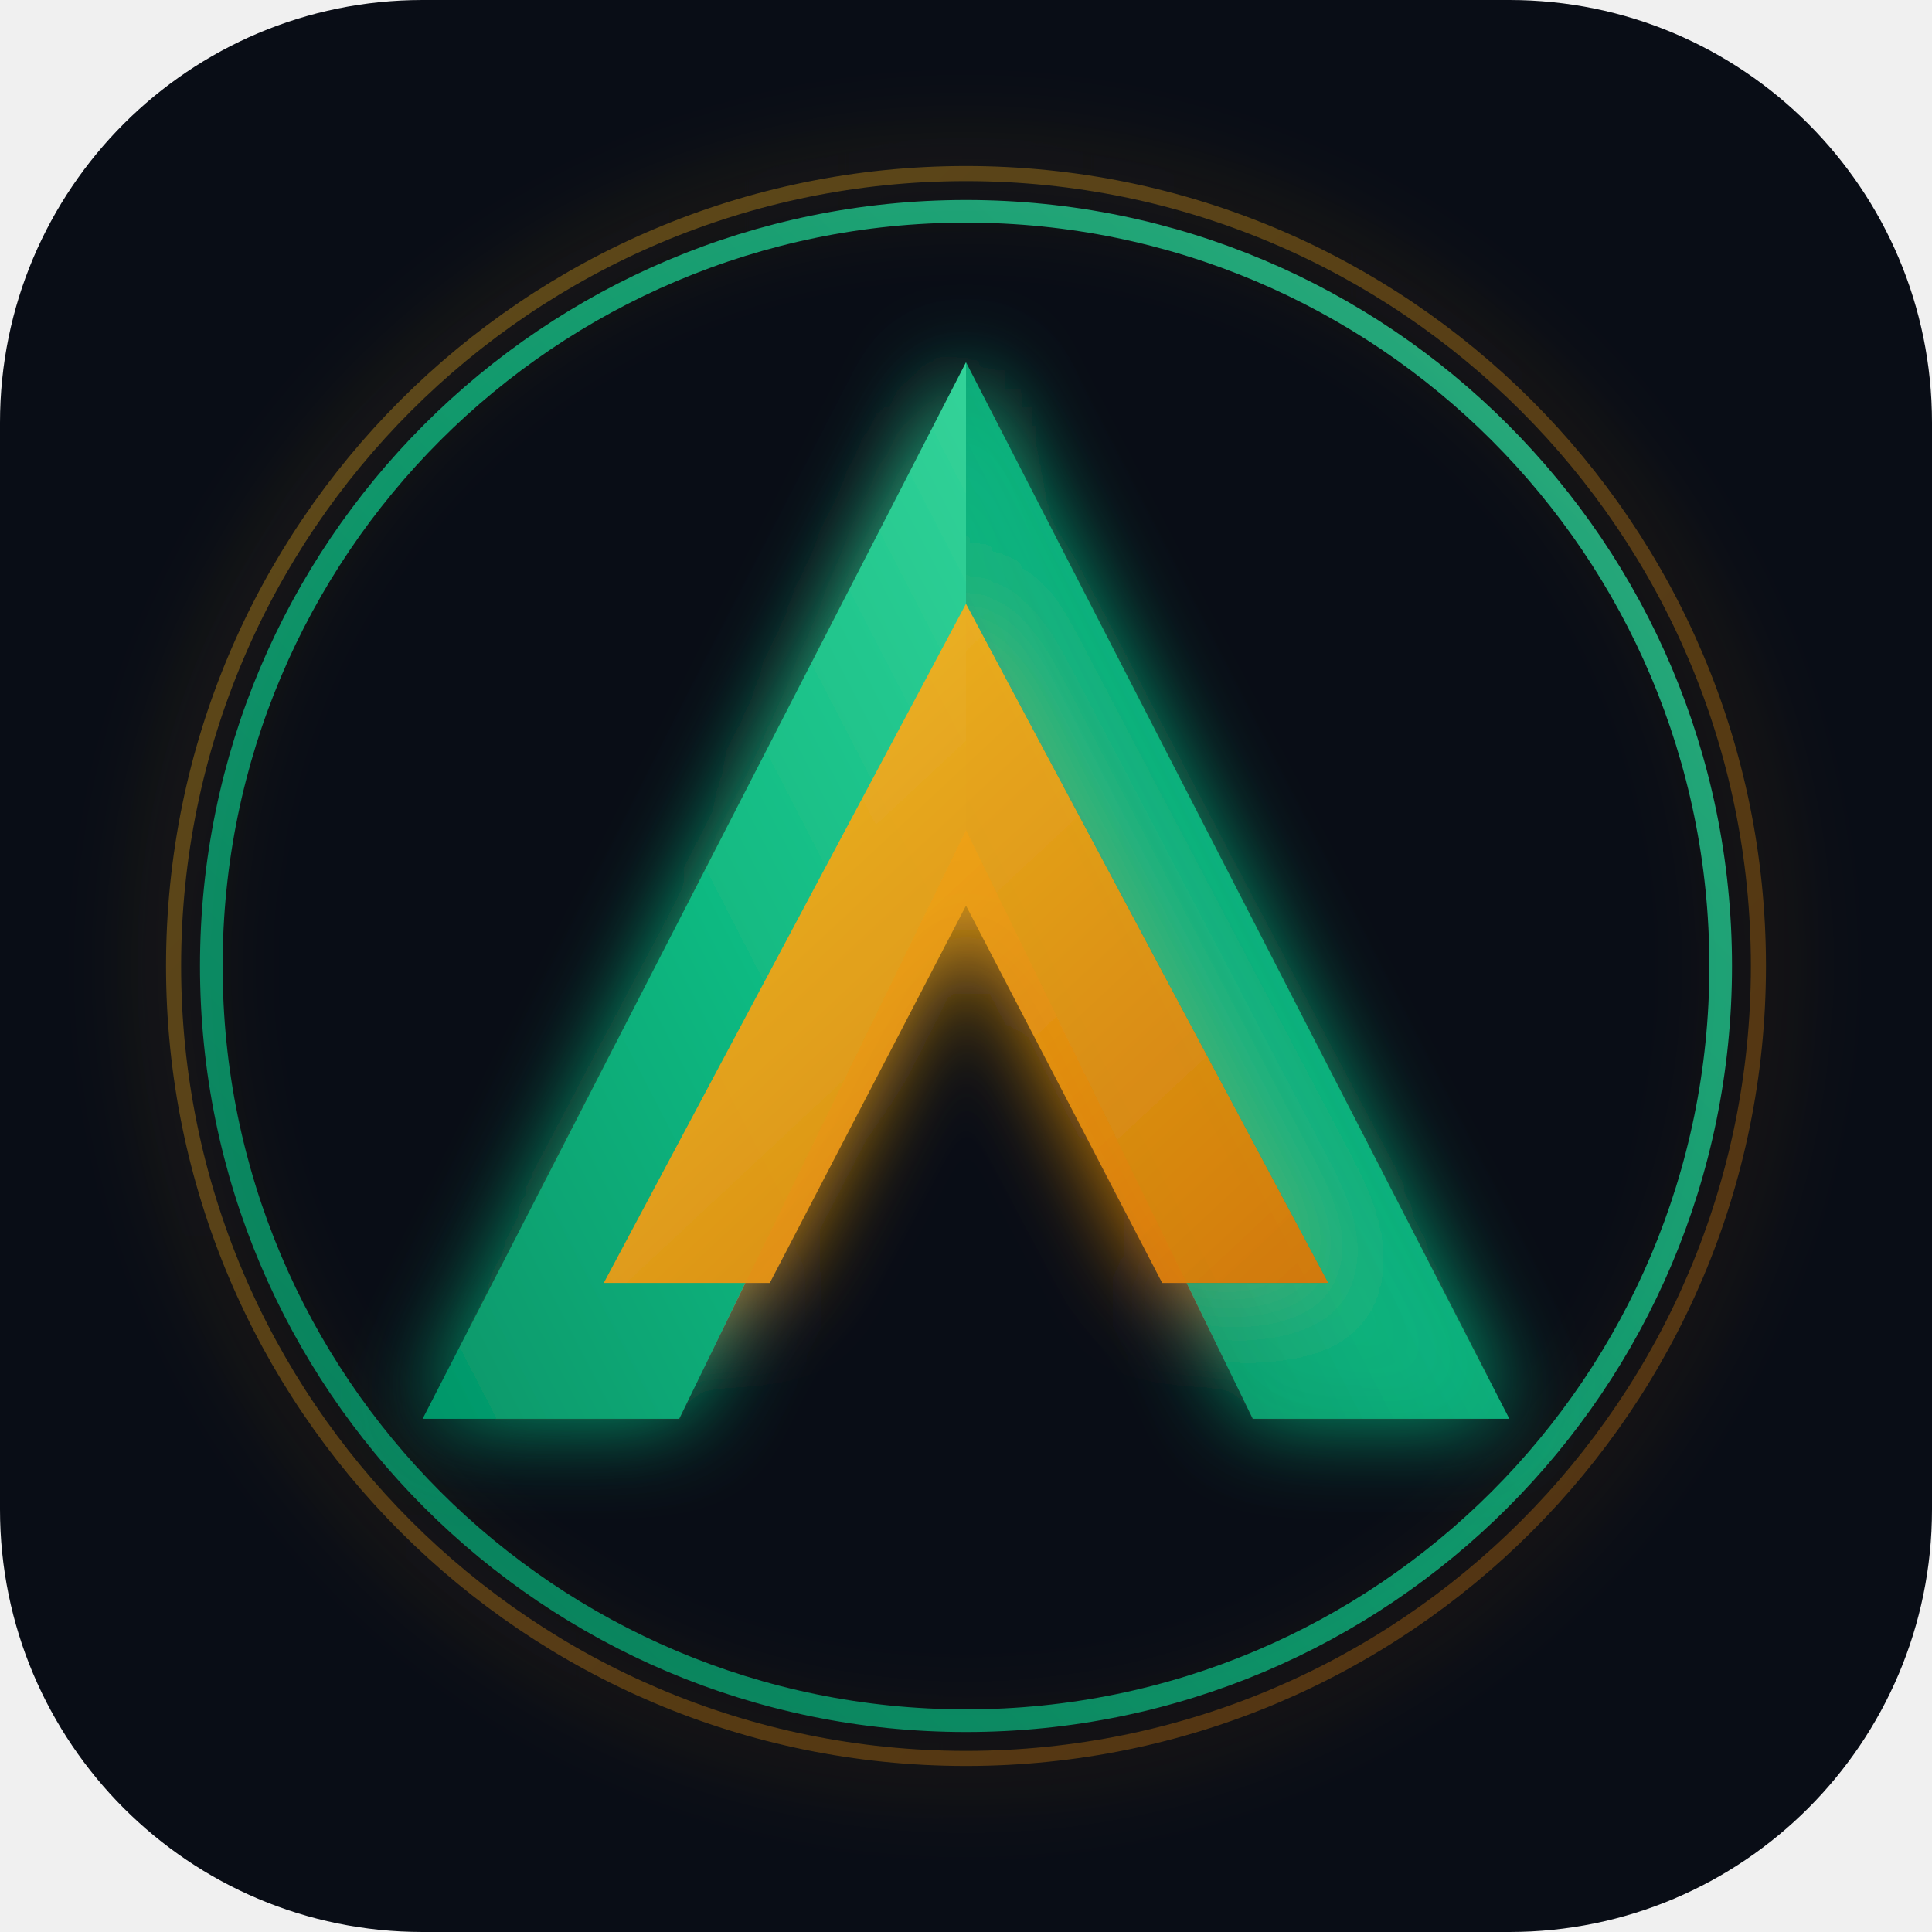
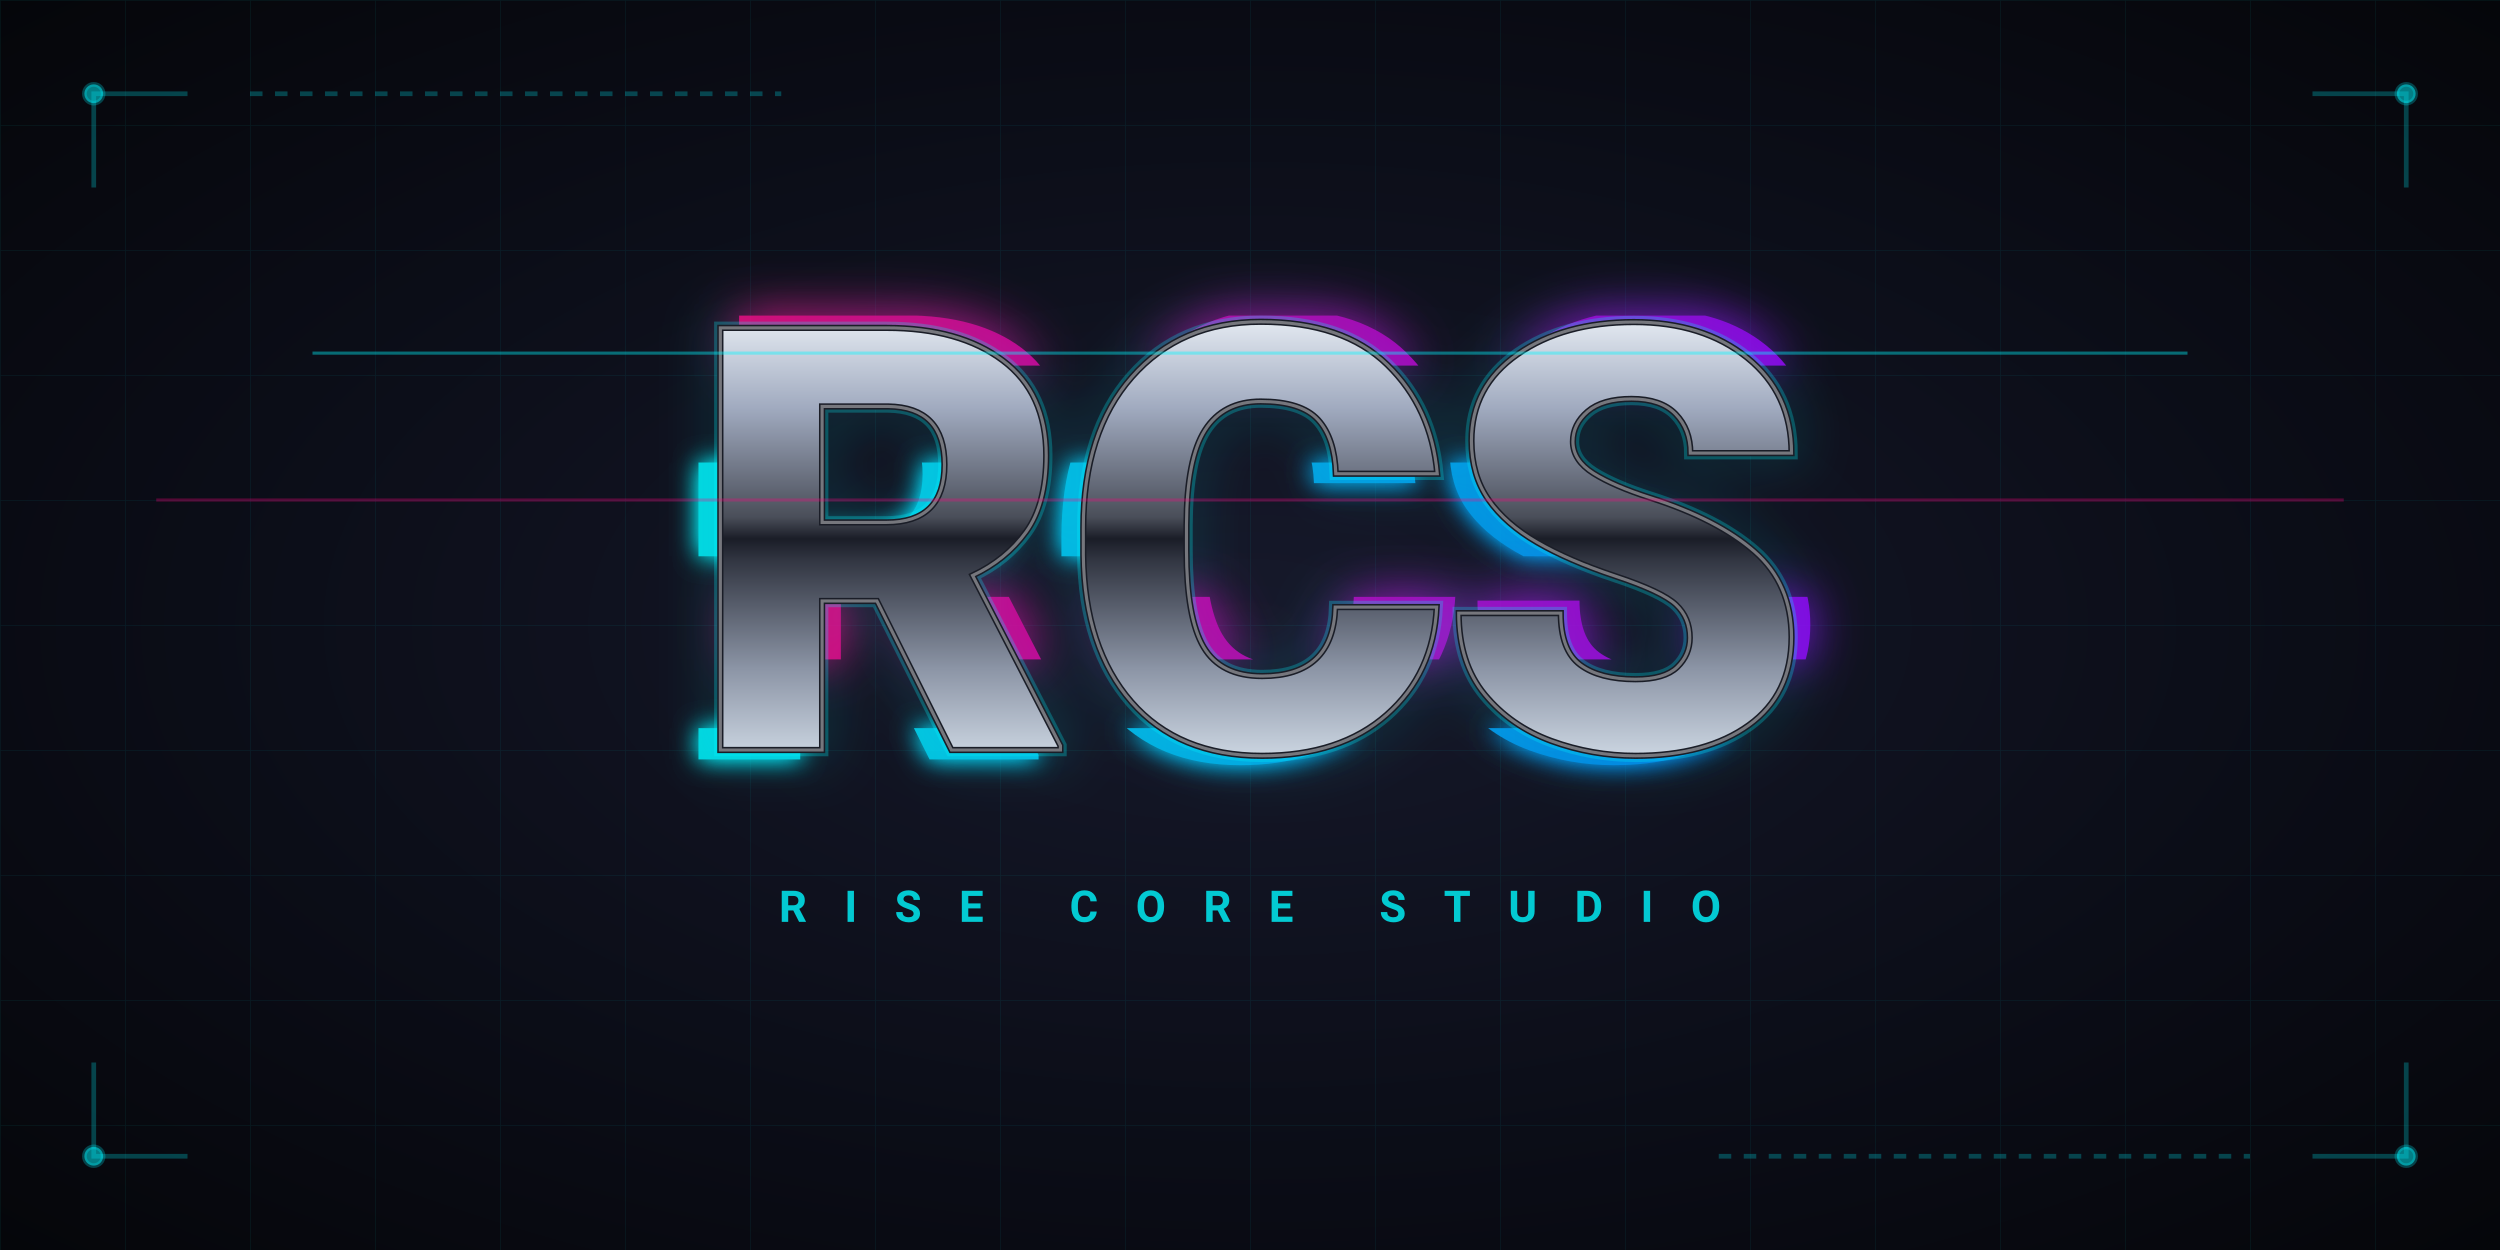
- <svg xmlns="http://www.w3.org/2000/svg" viewBox="0 0 512 512" width="100%" height="100%">
+ <svg xmlns="http://www.w3.org/2000/svg" viewBox="0 0 800 400" width="100%" height="100%">
  <defs>
-     <linearGradient id="emeraldGrad" x1="0%" y1="100%" x2="100%" y2="0%">
-       <stop offset="0%" stop-color="#059669" />
-       <stop offset="50%" stop-color="#10b981" />
-       <stop offset="100%" stop-color="#34d399" />
+     <radialGradient id="bgGrad" cx="50%" cy="50%" r="70%">
+       <stop offset="0%" stop-color="#16192b" />
+       <stop offset="60%" stop-color="#0b0d17" />
+       <stop offset="100%" stop-color="#05060a" />
+     </radialGradient>
+     <linearGradient id="metalGrad" x1="0%" y1="0%" x2="0%" y2="100%">
+       <stop offset="0%" stop-color="#e2e8f0" />
+       <stop offset="20%" stop-color="#a0aabf" />
+       <stop offset="45%" stop-color="#4a4e59" />
+       <stop offset="50%" stop-color="#1a1d27" />
+       <stop offset="55%" stop-color="#323642" />
+       <stop offset="80%" stop-color="#8c95a6" />
+       <stop offset="100%" stop-color="#cbd5e1" />
    </linearGradient>
-     <linearGradient id="goldGrad" x1="0%" y1="0%" x2="100%" y2="100%">
-       <stop offset="0%" stop-color="#fbbf24" />
-       <stop offset="100%" stop-color="#d97706" />
+     <linearGradient id="cyanGrad" x1="0%" y1="0%" x2="100%" y2="0%">
+       <stop offset="0%" stop-color="#00f7ff" />
+       <stop offset="100%" stop-color="#0088ff" />
    </linearGradient>
-     <filter id="glow" x="-20%" y="-20%" width="140%" height="140%">
-       <feGaussianBlur stdDeviation="12" result="blur" />
-       <feComposite in="SourceGraphic" in2="blur" operator="over" />
+     <linearGradient id="magentaGrad" x1="0%" y1="0%" x2="100%" y2="0%">
+       <stop offset="0%" stop-color="#ff007f" />
+       <stop offset="100%" stop-color="#9900ff" />
+     </linearGradient>
+     <filter id="neonGlow" x="-20%" y="-20%" width="140%" height="140%">
+       <feGaussianBlur stdDeviation="8" result="blur" />
+       <feMerge>
+         <feMergeNode in="blur" />
+         <feMergeNode in="SourceGraphic" />
+       </feMerge>
    </filter>
+     <filter id="cyanGlow" x="-20%" y="-20%" width="140%" height="140%">
+       <feGaussianBlur stdDeviation="4" result="blur" />
+       <feComponentTransfer in="blur" result="brightBlur">
+         <feFuncA type="linear" slope="1.5" />
+       </feComponentTransfer>
+       <feMerge>
+         <feMergeNode in="brightBlur" />
+         <feMergeNode in="SourceGraphic" />
+       </feMerge>
+     </filter>
+     <pattern id="grid" width="40" height="40" patternUnits="userSpaceOnUse">
+       <path d="M 40 0 L 0 0 0 40" fill="none" stroke="#00f7ff" stroke-width="0.5" stroke-opacity="0.07" />
+     </pattern>
+     <clipPath id="slice1">
+       <rect x="0" y="60" width="800" height="24" />
+     </clipPath>
+     <clipPath id="slice2">
+       <rect x="0" y="105" width="800" height="16" />
+     </clipPath>
+     <clipPath id="slice3">
+       <rect x="0" y="145" width="800" height="30" />
+     </clipPath>
+     <clipPath id="slice4">
+       <rect x="0" y="195" width="800" height="20" />
+     </clipPath>
+     <clipPath id="slice5">
+       <rect x="0" y="230" width="800" height="12" />
+     </clipPath>
+     <g id="rcs-mark">
+       <text x="400" y="240" font-family="-apple-system, BlinkMacSystemFont, 'Segoe UI', Roboto, 'Arial Black', Impact, sans-serif" font-size="190" font-weight="900" letter-spacing="-4" text-anchor="middle">RCS</text>
+     </g>
  </defs>
-   <rect width="512" height="512" rx="112" fill="#090d16" />
-   <circle cx="256" cy="256" r="210" fill="none" stroke="url(#goldGrad)" stroke-width="4" opacity="0.35" filter="url(#glow)" />
-   <circle cx="256" cy="256" r="200" fill="none" stroke="url(#emeraldGrad)" stroke-width="6" opacity="0.8" />
-   <g filter="url(#glow)">
-     <path d="M 256 96 L 112 376 L 180 376 L 256 220 Z" fill="url(#emeraldGrad)" />
-     <path d="M 256 96 L 400 376 L 332 376 L 256 220 Z" fill="url(#emeraldGrad)" opacity="0.9" />
-     <path d="M 256 160 L 160 340 L 204 340 L 256 240 L 308 340 L 352 340 Z" fill="url(#goldGrad)" opacity="0.95" />
+   <rect width="800" height="400" fill="url(#bgGrad)" />
+   <rect width="800" height="400" fill="url(#grid)" />
+   <g stroke="#00f7ff" stroke-opacity="0.25" stroke-width="1.5" fill="none">
+     <path d="M 30 60 L 30 30 L 60 30" />
+     <circle cx="30" cy="30" r="3" fill="#00f7ff" fill-opacity="0.5" />
+     <path d="M 770 60 L 770 30 L 740 30" />
+     <circle cx="770" cy="30" r="3" fill="#00f7ff" fill-opacity="0.5" />
+     <path d="M 30 340 L 30 370 L 60 370" />
+     <circle cx="30" cy="370" r="3" fill="#00f7ff" fill-opacity="0.5" />
+     <path d="M 770 340 L 770 370 L 740 370" />
+     <circle cx="770" cy="370" r="3" fill="#00f7ff" fill-opacity="0.5" />
+     <line x1="80" y1="30" x2="250" y2="30" stroke-dasharray="4 4" />
+     <line x1="550" y1="370" x2="720" y2="370" stroke-dasharray="4 4" />
  </g>
+   <g fill="url(#cyanGrad)" transform="translate(-7, 3)" filter="url(#cyanGlow)" opacity="0.85">
+     <use href="#rcs-mark" clip-path="url(#slice1)" />
+     <use href="#rcs-mark" clip-path="url(#slice3)" />
+     <use href="#rcs-mark" clip-path="url(#slice5)" />
+   </g>
+   <g fill="url(#magentaGrad)" transform="translate(6, -4)" filter="url(#neonGlow)" opacity="0.85">
+     <use href="#rcs-mark" clip-path="url(#slice2)" />
+     <use href="#rcs-mark" clip-path="url(#slice4)" />
+   </g>
+   <g fill="none" stroke="#00f7ff" stroke-width="4" opacity="0.3" filter="url(#neonGlow)">
+     <use href="#rcs-mark" />
+   </g>
+   <g fill="url(#metalGrad)" stroke="#1a1d27" stroke-width="2">
+     <use href="#rcs-mark" />
+   </g>
+   <g fill="none" stroke="#ffffff" stroke-width="1" stroke-opacity="0.4">
+     <use href="#rcs-mark" />
+   </g>
+   <text x="400" y="295" font-family="-apple-system, BlinkMacSystemFont, 'Segoe UI', Roboto, sans-serif" font-size="14" font-weight="600" letter-spacing="12" fill="#00f7ff" fill-opacity="0.8" text-anchor="middle">RISE CORE STUDIO</text>
+   <line x1="100" y1="113" x2="700" y2="113" stroke="#00f7ff" stroke-width="1" stroke-opacity="0.4" />
+   <line x1="50" y1="160" x2="750" y2="160" stroke="#ff007f" stroke-width="1" stroke-opacity="0.3" />
</svg>
